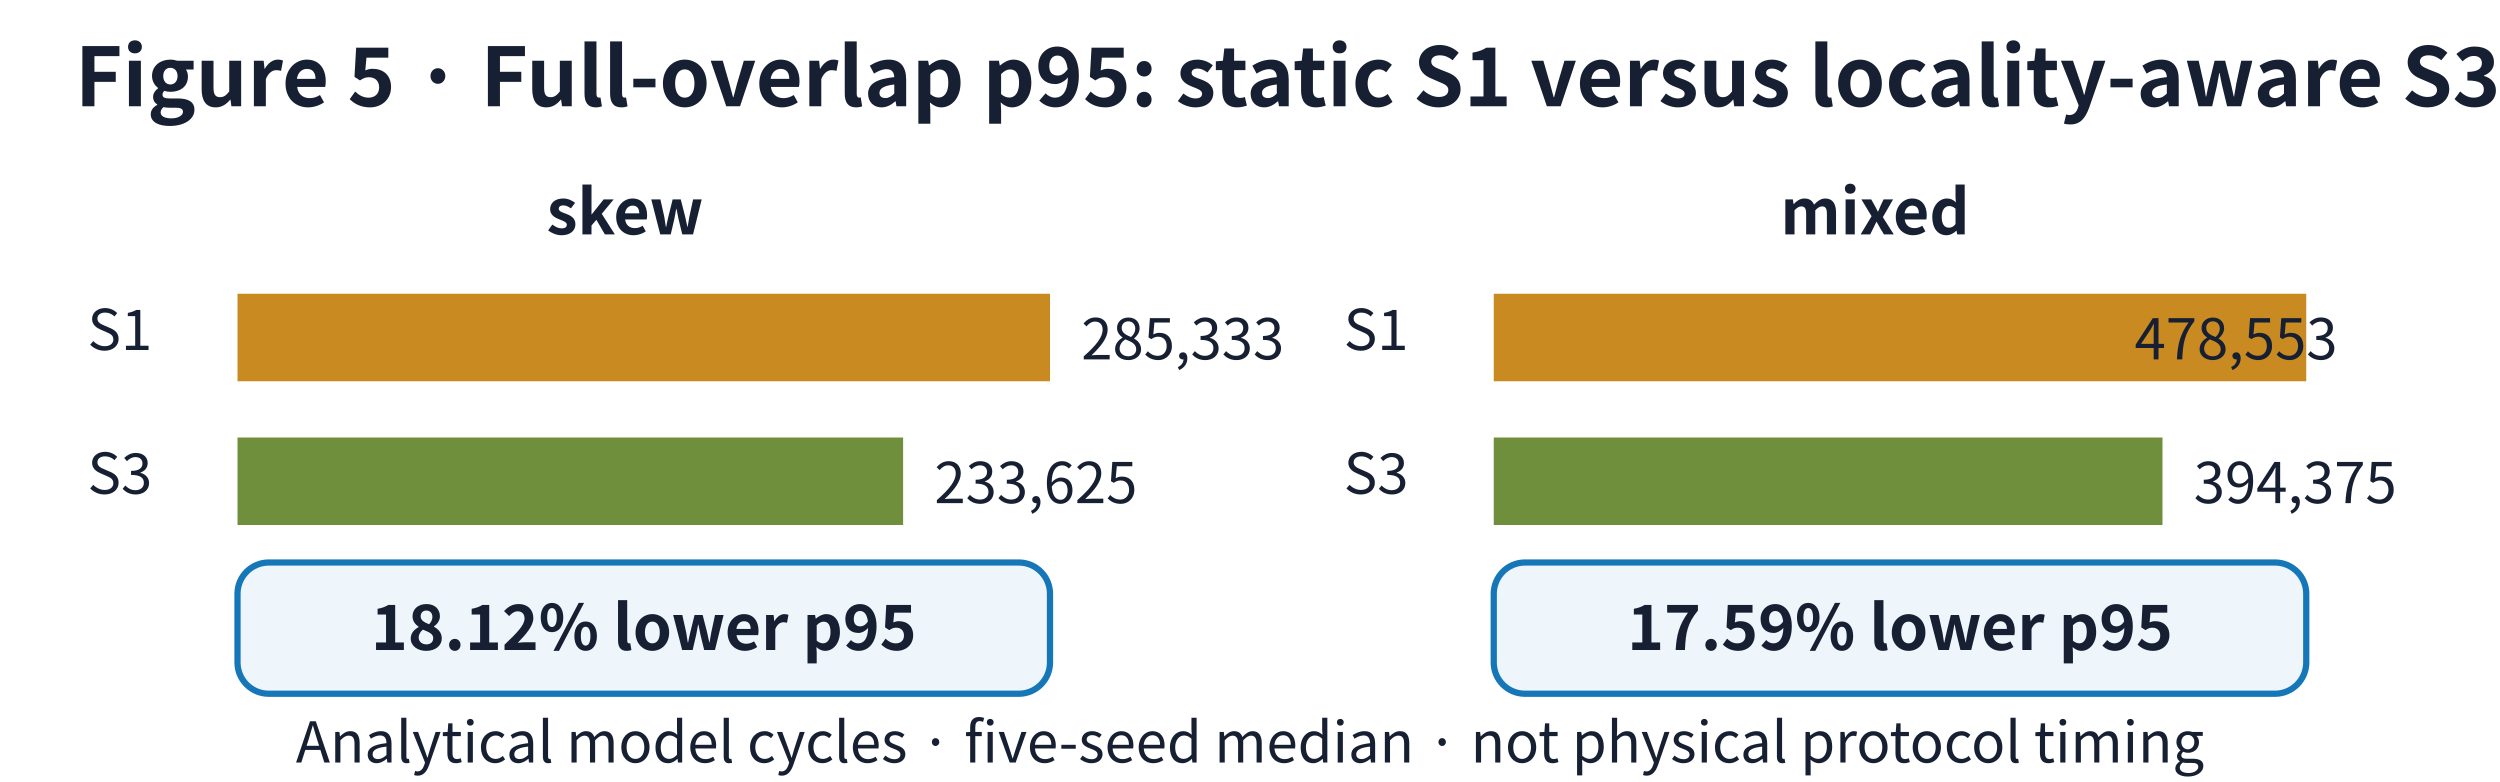
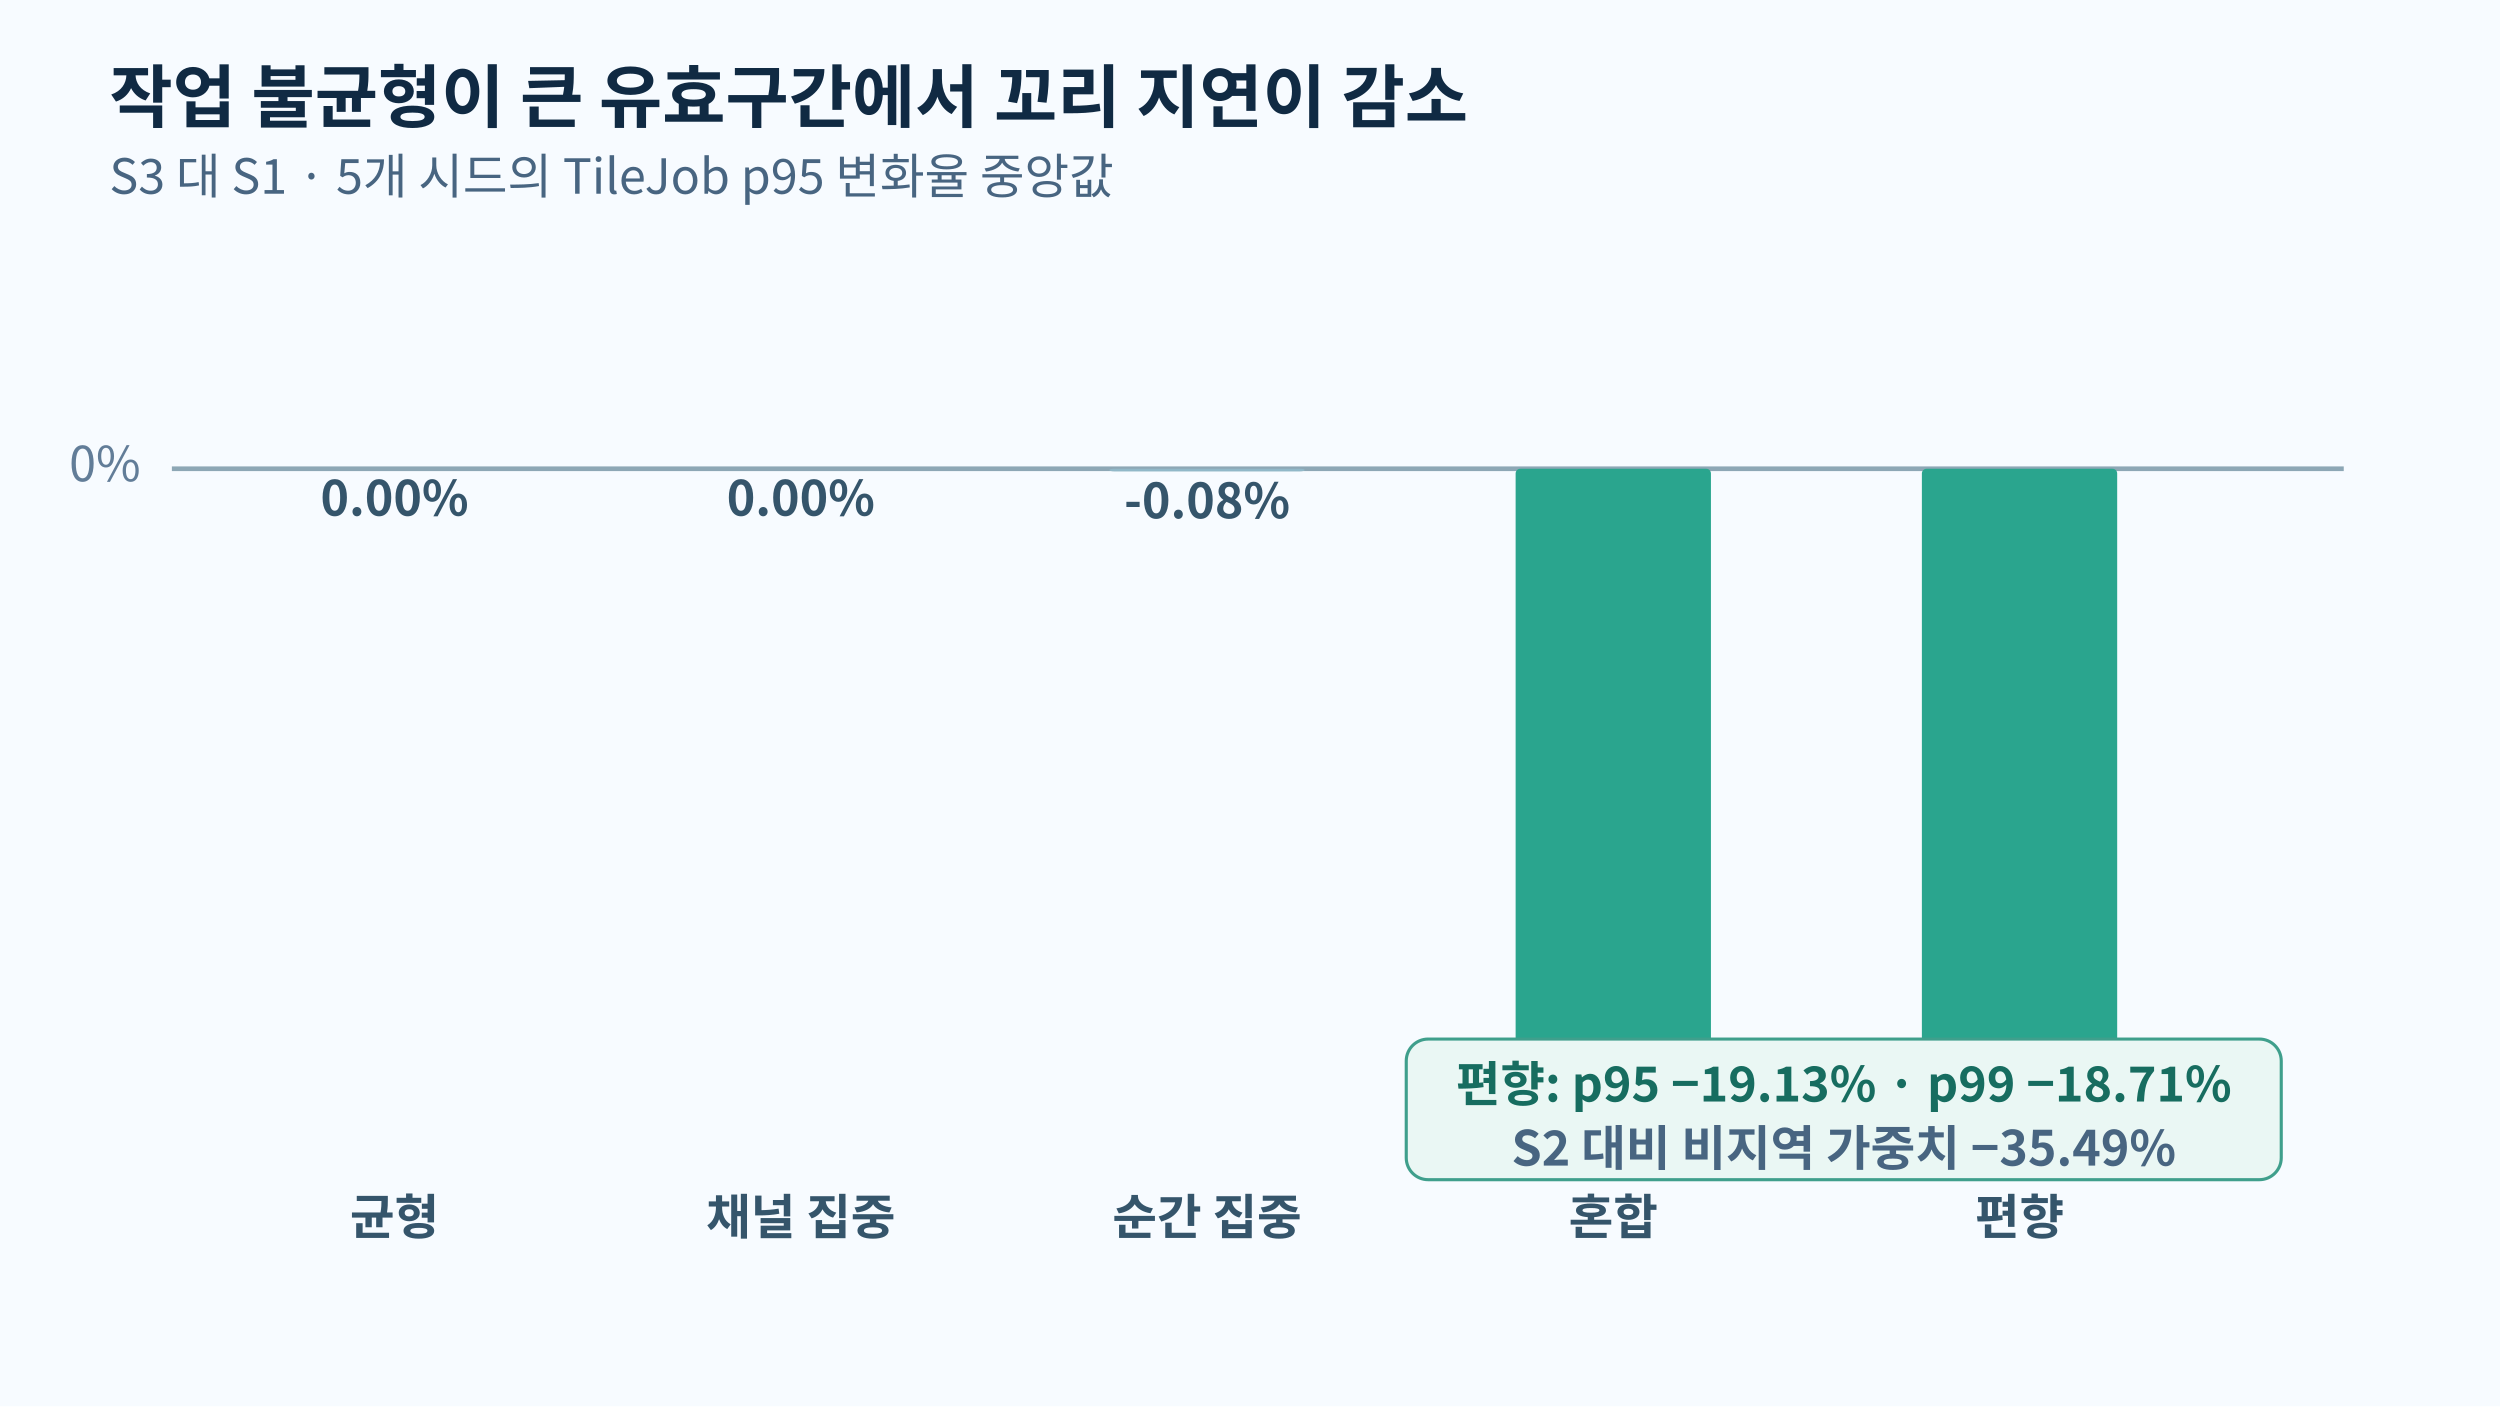
- <svg xmlns="http://www.w3.org/2000/svg" width="800" height="250" viewBox="0 0 800 250">
-   <style>
-     text{font-family:"Noto Sans CJK KR","Noto Sans",sans-serif;fill:#172033}
-     .h{font-size:26px;font-weight:700}.t{font-size:20px;font-weight:700}.s{font-size:18px}
-   </style>
-   <text class="h" x="24" y="34">Figure 5 · Full-overlap p95: static S1 versus locality-aware S3</text>
-   <text class="t" x="200" y="75" text-anchor="middle">skew</text>
-   <text class="t" x="600" y="75" text-anchor="middle">mixed</text>
-   <text class="s" x="28" y="112">S1</text>
-   <rect x="76" y="94" width="260" height="28" fill="#c98b21" />
-   <text class="s" x="346" y="115">285,333</text>
-   <text class="s" x="28" y="158">S3</text>
-   <rect x="76" y="140" width="213" height="28" fill="#6f8f3d" />
-   <text class="s" x="299" y="161">233,625</text>
-   <text class="s" x="430" y="112">S1</text>
-   <rect x="478" y="94" width="260" height="28" fill="#c98b21" />
-   <text class="s" x="748" y="115" text-anchor="end">478,553</text>
-   <text class="s" x="430" y="158">S3</text>
-   <rect x="478" y="140" width="214" height="28" fill="#6f8f3d" />
-   <text class="s" x="702" y="161">394,375</text>
-   <rect x="76" y="180" width="260" height="42" rx="10" fill="#eef5fb" stroke="#1677b8" stroke-width="2" />
-   <text class="t" x="206" y="208" text-anchor="middle">18.12% lower p95</text>
-   <rect x="478" y="180" width="260" height="42" rx="10" fill="#eef5fb" stroke="#1677b8" stroke-width="2" />
-   <text class="t" x="608" y="208" text-anchor="middle">17.59% lower p95</text>
-   <text class="s" x="400" y="244" text-anchor="middle">Analytical model cycles · five-seed median · not physical protocol timing</text>
+ <svg xmlns="http://www.w3.org/2000/svg" viewBox="0 0 1600 900">
+   <rect width="1600" height="900" fill="#f7fbff" />
+   <defs>
+     <marker id="arrow" markerWidth="12" markerHeight="12" refX="10" refY="6" orient="auto">
+       <path d="M0,0 L12,6 L0,12 Z" fill="#1878a8" />
+     </marker>
+   </defs>
+   <text x="70" y="78" font-size="44px" font-family="Noto Sans CJK KR, Noto Sans KR, sans-serif" font-weight="800" fill="#102a43" text-anchor="start">작업 불균형이 큰 유효구간에서 꼬리 지연이 감소</text>
+   <text x="70" y="124" font-size="31px" font-family="Noto Sans CJK KR, Noto Sans KR, sans-serif" font-weight="500" fill="#486581" text-anchor="start">S3 대 S1 · 5개 시드의 TileJob p95 변화율 중앙값</text>
+   <line x1="110" y1="300" x2="1500" y2="300" stroke="#8da7b5" stroke-width="3" />
+   <text x="90" y="308" font-size="31px" font-family="Noto Sans CJK KR, Noto Sans KR, sans-serif" font-weight="500" fill="#627d98" text-anchor="end">0%</text>
+   <rect x="190" y="300" width="125" height="0.0" rx="3" fill="#91b8c8" stroke="#91b8c8" stroke-width="0" />
+   <text x="252.5" y="330.0" font-size="31px" font-family="Noto Sans CJK KR, Noto Sans KR, sans-serif" font-weight="750" fill="#35556b" text-anchor="middle">0.00%</text>
+   <text x="252.5" y="790" font-size="31px" font-family="Noto Sans CJK KR, Noto Sans KR, sans-serif" font-weight="650" fill="#35556b" text-anchor="middle">균형</text>
+   <rect x="450" y="300" width="125" height="0.0" rx="3" fill="#91b8c8" stroke="#91b8c8" stroke-width="0" />
+   <text x="512.5" y="330.0" font-size="31px" font-family="Noto Sans CJK KR, Noto Sans KR, sans-serif" font-weight="750" fill="#35556b" text-anchor="middle">0.00%</text>
+   <text x="512.5" y="790" font-size="31px" font-family="Noto Sans CJK KR, Noto Sans KR, sans-serif" font-weight="650" fill="#35556b" text-anchor="middle">채널 집중</text>
+   <rect x="710" y="300" width="125" height="1.68" rx="3" fill="#91b8c8" stroke="#91b8c8" stroke-width="0" />
+   <text x="772.5" y="331.68" font-size="31px" font-family="Noto Sans CJK KR, Noto Sans KR, sans-serif" font-weight="750" fill="#35556b" text-anchor="middle">-0.08%</text>
+   <text x="772.5" y="790" font-size="31px" font-family="Noto Sans CJK KR, Noto Sans KR, sans-serif" font-weight="650" fill="#35556b" text-anchor="middle">순간 집중</text>
+   <rect x="970" y="300" width="125" height="371.7" rx="3" fill="#2aa58e" stroke="#2aa58e" stroke-width="0" />
+   <text x="1032.5" y="701.7" font-size="31px" font-family="Noto Sans CJK KR, Noto Sans KR, sans-serif" font-weight="750" fill="#35556b" text-anchor="middle">-17.70%</text>
+   <text x="1032.5" y="790" font-size="31px" font-family="Noto Sans CJK KR, Noto Sans KR, sans-serif" font-weight="650" fill="#35556b" text-anchor="middle">혼합</text>
+   <rect x="1230" y="300" width="125" height="401.73" rx="3" fill="#2aa58e" stroke="#2aa58e" stroke-width="0" />
+   <text x="1292.5" y="731.73" font-size="31px" font-family="Noto Sans CJK KR, Noto Sans KR, sans-serif" font-weight="750" fill="#35556b" text-anchor="middle">-19.13%</text>
+   <text x="1292.5" y="790" font-size="31px" font-family="Noto Sans CJK KR, Noto Sans KR, sans-serif" font-weight="650" fill="#35556b" text-anchor="middle">편향</text>
+   <rect x="900" y="665" width="560" height="90" rx="14" fill="#eaf7f4" stroke="#3f9f8c" stroke-width="2" />
+   <text x="1180" y="705" font-size="31px" font-family="Noto Sans CJK KR, Noto Sans KR, sans-serif" font-weight="800" fill="#176d60" text-anchor="middle">편향: p95 −19.13% · p99 −18.71%</text>
+   <text x="1180" y="746" font-size="31px" font-family="Noto Sans CJK KR, Noto Sans KR, sans-serif" font-weight="650" fill="#486581" text-anchor="middle">S2 대비 비지역 가중치 −35.49%</text>
</svg>
